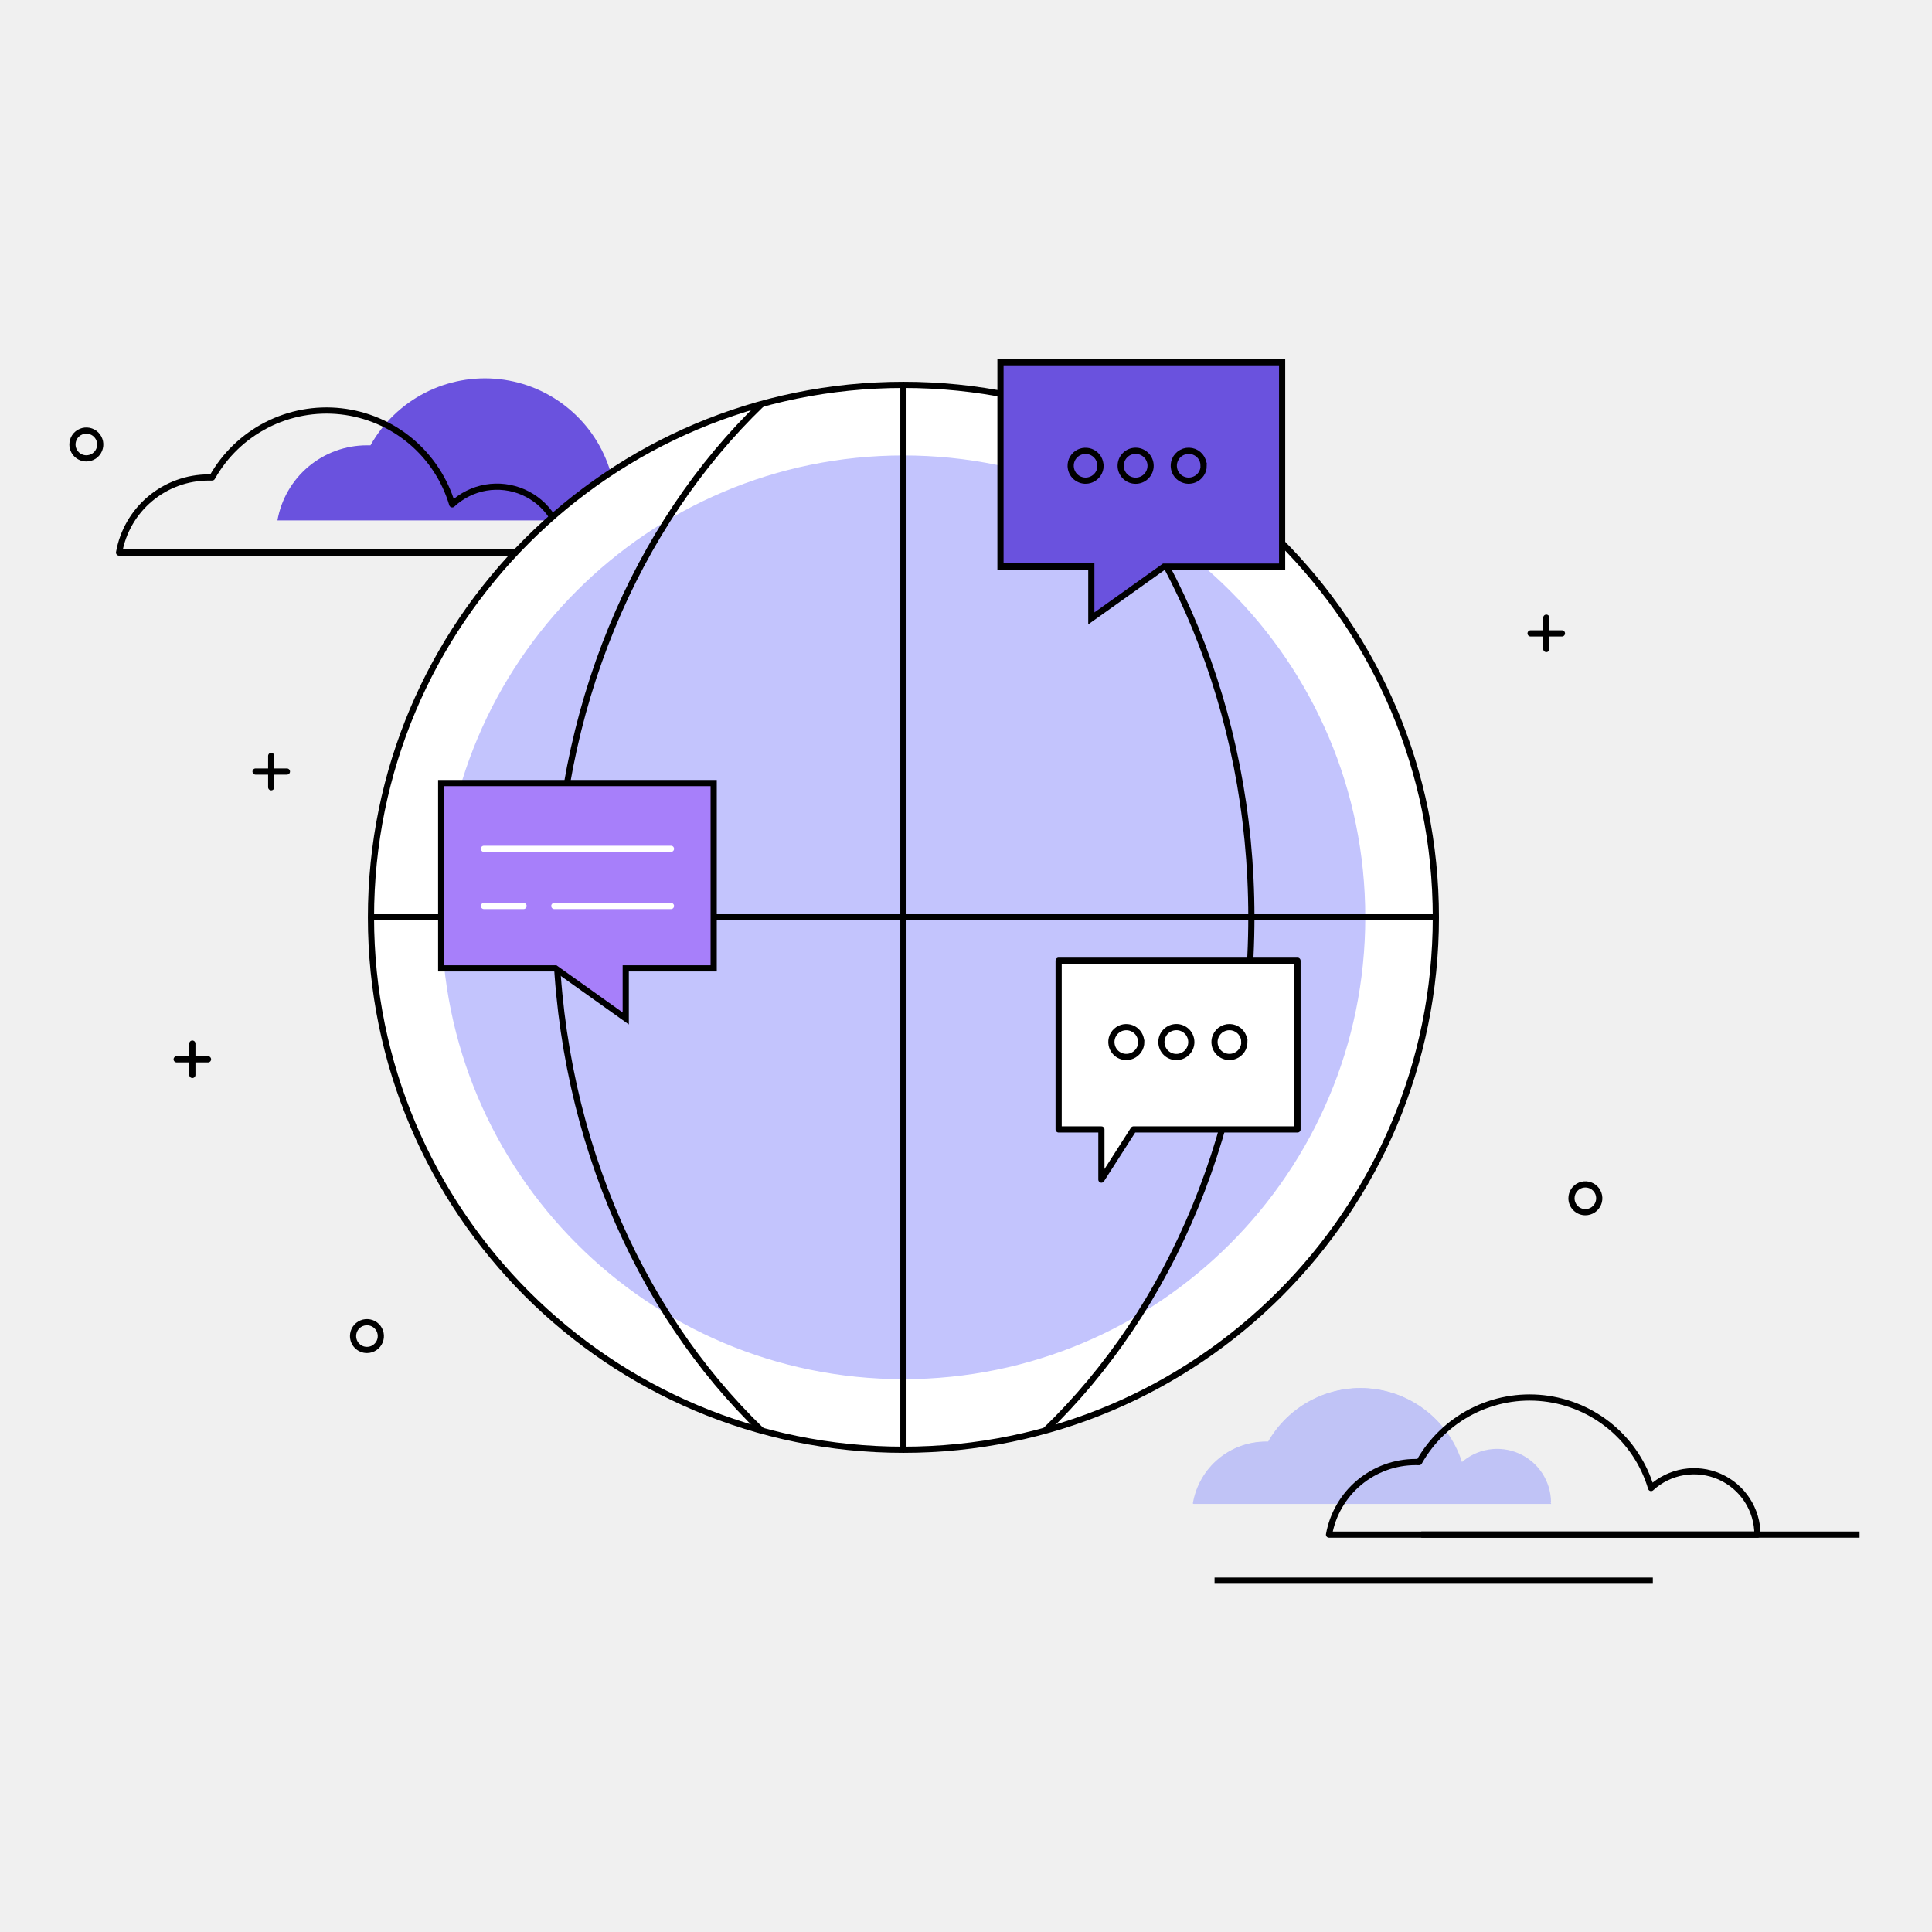
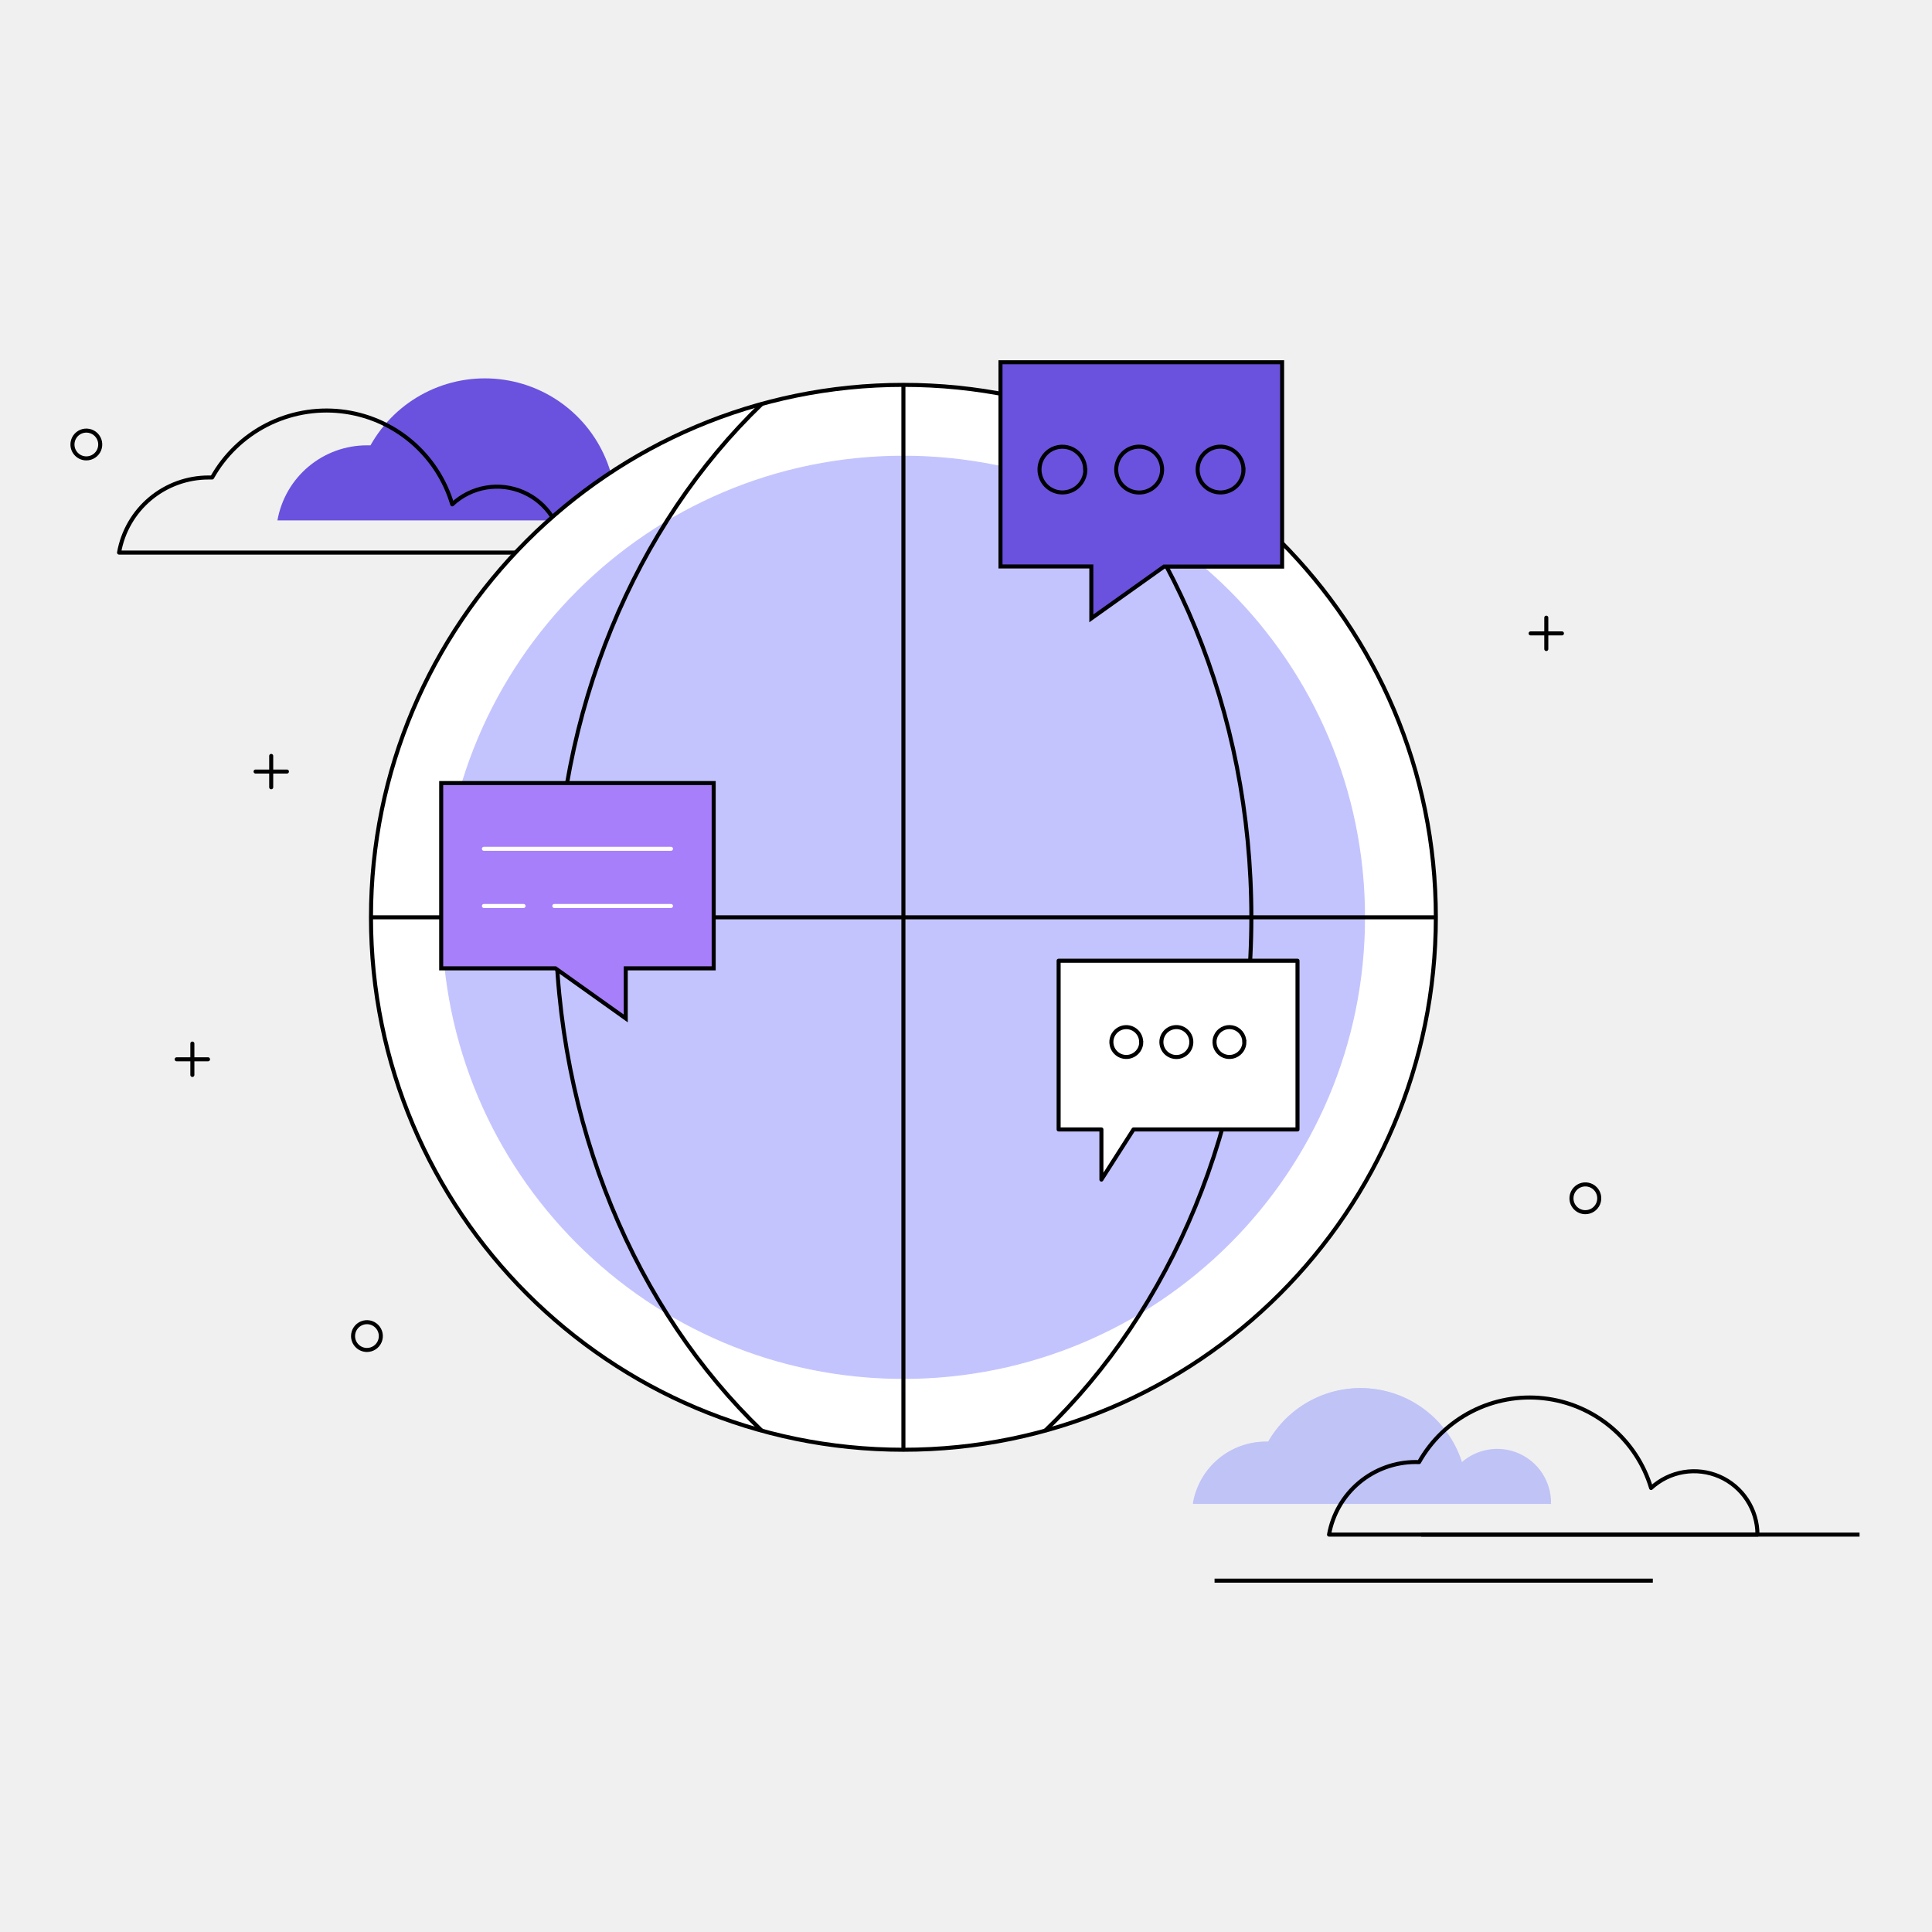
- <svg xmlns="http://www.w3.org/2000/svg" width="120" height="120" viewBox="0 0 120 120" fill="none">
-   <g clip-path="url(#clip0_299_2877)">
-     <path d="M44.757 32.324H17.232C17.462 31.016 18.146 29.832 19.164 28.979C20.181 28.126 21.467 27.659 22.794 27.66H23.012C23.795 26.264 24.973 25.129 26.398 24.398C27.822 23.668 29.43 23.373 31.022 23.551C32.613 23.729 34.116 24.372 35.344 25.4C36.572 26.427 37.469 27.794 37.925 29.328C38.506 28.785 39.234 28.424 40.018 28.289C40.802 28.154 41.608 28.253 42.337 28.571C43.066 28.89 43.685 29.415 44.119 30.082C44.553 30.749 44.782 31.528 44.778 32.324H44.757Z" fill="#6A52DE" />
-     <path d="M34.92 34.321H7.395C7.626 33.014 8.31 31.83 9.328 30.977C10.345 30.124 11.63 29.657 12.958 29.657H13.175C13.959 28.261 15.137 27.127 16.561 26.396C17.986 25.665 19.594 25.371 21.185 25.549C22.776 25.727 24.28 26.37 25.508 27.397C26.735 28.425 27.633 29.791 28.089 31.326C28.67 30.783 29.397 30.421 30.181 30.286C30.965 30.152 31.771 30.25 32.5 30.569C33.229 30.887 33.849 31.412 34.283 32.079C34.716 32.746 34.945 33.526 34.94 34.321H34.92Z" stroke="black" stroke-width="0.384" stroke-linecap="round" stroke-linejoin="round" />
-     <path d="M56.113 90.047C74.377 90.047 89.184 75.241 89.184 56.976C89.184 38.711 74.377 23.905 56.113 23.905C37.848 23.905 23.042 38.711 23.042 56.976C23.042 75.241 37.848 90.047 56.113 90.047Z" fill="white" stroke="black" stroke-width="0.384" stroke-miterlimit="10" />
+ <svg xmlns="http://www.w3.org/2000/svg" width="184" height="184" viewBox="0 0 184 184" fill="none">
+   <g clip-path="url(#clip0_367_1681)">
+     <path d="M68.627 49.563H26.422C26.776 47.558 27.825 45.742 29.385 44.435C30.945 43.127 32.916 42.41 34.951 42.412H35.285C36.486 40.271 38.292 38.532 40.476 37.411C42.661 36.291 45.127 35.839 47.566 36.112C50.006 36.385 52.311 37.37 54.194 38.946C56.077 40.522 57.453 42.617 58.152 44.97C59.043 44.137 60.158 43.583 61.36 43.377C62.563 43.17 63.799 43.321 64.917 43.809C66.034 44.298 66.984 45.103 67.65 46.126C68.315 47.148 68.666 48.343 68.659 49.563H68.627Z" fill="#6A52DE" />
+     <path d="M53.544 52.626H11.339C11.693 50.621 12.742 48.806 14.302 47.498C15.862 46.19 17.833 45.474 19.869 45.475H20.203C21.404 43.334 23.21 41.595 25.394 40.474C27.578 39.354 30.044 38.902 32.484 39.175C34.924 39.448 37.229 40.434 39.112 42.009C40.994 43.585 42.371 45.68 43.069 48.033C43.96 47.2 45.075 46.646 46.278 46.439C47.48 46.233 48.716 46.383 49.834 46.872C50.952 47.36 51.902 48.166 52.567 49.188C53.231 50.211 53.582 51.406 53.575 52.626H53.544Z" stroke="black" stroke-width="0.384" stroke-linecap="round" stroke-linejoin="round" />
+     <path d="M86.039 138.072C114.045 138.072 136.748 115.369 136.748 87.363C136.748 59.357 114.045 36.654 86.039 36.654C58.034 36.654 35.331 59.357 35.331 87.363C35.331 115.369 58.034 138.072 86.039 138.072Z" fill="white" stroke="black" stroke-width="0.384" stroke-miterlimit="10" />
    <g style="mix-blend-mode:multiply">
-       <path d="M56.113 85.615C71.93 85.615 84.752 72.793 84.752 56.976C84.752 41.159 71.93 28.337 56.113 28.337C40.296 28.337 27.474 41.159 27.474 56.976C27.474 72.793 40.296 85.615 56.113 85.615Z" fill="#C3C4FD" />
-       <path d="M56.113 85.615C71.93 85.615 84.752 72.793 84.752 56.976C84.752 41.159 71.93 28.337 56.113 28.337C40.296 28.337 27.474 41.159 27.474 56.976C27.474 72.793 40.296 85.615 56.113 85.615Z" stroke="#C3C4FD" stroke-width="0.096" stroke-miterlimit="10" />
+       <path d="M86.04 131.277C110.293 131.277 129.954 111.616 129.954 87.363C129.954 63.111 110.293 43.45 86.04 43.45C61.787 43.45 42.127 63.111 42.127 87.363C42.127 111.616 61.787 131.277 86.04 131.277Z" fill="#C3C4FD" />
+       <path d="M86.04 131.277C110.293 131.277 129.954 111.616 129.954 87.363C129.954 63.111 110.293 43.45 86.04 43.45C61.787 43.45 42.127 63.111 42.127 87.363C42.127 111.616 61.787 131.277 86.04 131.277Z" stroke="#C3C4FD" stroke-width="0.096" stroke-miterlimit="10" />
    </g>
-     <path d="M47.328 88.879C39.507 81.357 34.508 69.862 34.508 56.979C34.508 44.096 39.507 32.598 47.328 25.077" stroke="black" stroke-width="0.384" stroke-miterlimit="10" />
-     <path d="M64.903 25.074C72.724 32.595 77.725 44.09 77.725 56.974C77.725 69.858 72.719 81.355 64.903 88.876" stroke="black" stroke-width="0.384" stroke-miterlimit="10" />
-     <path d="M23.042 56.976H89.184" stroke="black" stroke-width="0.384" stroke-miterlimit="10" />
-     <path d="M56.113 23.906V90.047" stroke="black" stroke-width="0.384" stroke-miterlimit="10" />
-     <path d="M96.286 93.312H74.137C74.325 92.259 74.877 91.307 75.697 90.621C76.516 89.935 77.551 89.559 78.62 89.559H78.793C79.425 88.439 80.372 87.529 81.517 86.944C82.662 86.358 83.954 86.122 85.231 86.266C86.509 86.409 87.717 86.924 88.704 87.749C89.691 88.573 90.413 89.67 90.782 90.901C91.251 90.474 91.835 90.192 92.462 90.089C93.088 89.987 93.731 90.069 94.312 90.325C94.894 90.581 95.388 91 95.736 91.532C96.083 92.063 96.269 92.684 96.27 93.319L96.286 93.312Z" fill="#C0C3F6" />
-     <path d="M96.284 93.312V93.248H74.136V93.308H74.197C74.383 92.268 74.929 91.327 75.74 90.651C76.551 89.974 77.574 89.605 78.63 89.608H78.8C78.811 89.608 78.823 89.605 78.832 89.599C78.843 89.594 78.851 89.585 78.856 89.575C79.486 88.471 80.426 87.576 81.559 87.001C82.692 86.425 83.969 86.195 85.232 86.338C86.495 86.481 87.688 86.991 88.664 87.805C89.64 88.619 90.356 89.701 90.723 90.918C90.725 90.928 90.729 90.937 90.736 90.944C90.744 90.951 90.753 90.956 90.763 90.958C90.771 90.964 90.781 90.967 90.791 90.967C90.801 90.967 90.811 90.964 90.819 90.958C91.28 90.538 91.853 90.26 92.468 90.159C93.084 90.057 93.715 90.137 94.287 90.387C94.858 90.637 95.344 91.048 95.687 91.57C96.029 92.091 96.213 92.7 96.216 93.324H96.337C96.335 92.677 96.145 92.043 95.79 91.502C95.435 90.96 94.93 90.534 94.337 90.273C93.744 90.013 93.088 89.931 92.449 90.037C91.81 90.143 91.216 90.432 90.738 90.869L90.779 90.914H90.839C90.463 89.674 89.732 88.572 88.736 87.744C87.74 86.916 86.523 86.398 85.236 86.255C83.948 86.112 82.647 86.35 81.494 86.94C80.341 87.529 79.385 88.444 78.747 89.571L78.804 89.599V89.539H78.626C77.545 89.539 76.499 89.921 75.67 90.615C74.842 91.31 74.284 92.275 74.096 93.34C74.092 93.348 74.09 93.357 74.09 93.366C74.09 93.375 74.092 93.384 74.096 93.392C74.109 93.405 74.126 93.412 74.145 93.412H96.281C96.295 93.418 96.311 93.418 96.325 93.412C96.336 93.4 96.343 93.385 96.346 93.368L96.284 93.312Z" fill="#C0C3F6" />
-     <path d="M22.792 83.849C22.963 83.849 23.129 83.798 23.271 83.703C23.413 83.608 23.524 83.474 23.589 83.316C23.655 83.158 23.672 82.985 23.638 82.817C23.605 82.65 23.523 82.496 23.402 82.375C23.282 82.254 23.128 82.172 22.96 82.139C22.793 82.106 22.619 82.123 22.462 82.188C22.304 82.254 22.169 82.364 22.074 82.506C21.979 82.648 21.929 82.815 21.929 82.986C21.929 83.215 22.02 83.434 22.181 83.596C22.343 83.758 22.563 83.849 22.792 83.849Z" stroke="black" stroke-width="0.384" stroke-miterlimit="10" />
-     <path d="M5.363 28.471C5.534 28.471 5.701 28.42 5.843 28.326C5.985 28.231 6.095 28.096 6.161 27.938C6.226 27.78 6.243 27.607 6.21 27.439C6.176 27.272 6.094 27.118 5.973 26.998C5.853 26.877 5.699 26.795 5.532 26.761C5.364 26.728 5.191 26.745 5.033 26.811C4.875 26.876 4.74 26.986 4.645 27.128C4.551 27.27 4.5 27.437 4.5 27.608C4.5 27.837 4.591 28.056 4.753 28.218C4.915 28.38 5.134 28.471 5.363 28.471V28.471Z" stroke="black" stroke-width="0.384" stroke-miterlimit="10" />
-     <path d="M98.47 75.291C98.64 75.291 98.807 75.24 98.949 75.146C99.091 75.051 99.202 74.916 99.267 74.758C99.332 74.601 99.35 74.427 99.316 74.26C99.283 74.092 99.201 73.938 99.08 73.818C98.959 73.697 98.805 73.615 98.638 73.581C98.471 73.548 98.297 73.565 98.139 73.63C97.982 73.696 97.847 73.806 97.752 73.948C97.657 74.09 97.607 74.257 97.607 74.428C97.607 74.657 97.698 74.876 97.859 75.038C98.021 75.2 98.241 75.291 98.47 75.291V75.291Z" stroke="black" stroke-width="0.384" stroke-miterlimit="10" />
-     <path d="M11.948 66.766V64.819" stroke="black" stroke-width="0.384" stroke-linecap="round" stroke-linejoin="round" />
-     <path d="M10.973 65.795H12.92" stroke="black" stroke-width="0.384" stroke-linecap="round" stroke-linejoin="round" />
-     <path d="M16.845 48.898V46.951" stroke="black" stroke-width="0.384" stroke-linecap="round" stroke-linejoin="round" />
-     <path d="M15.874 47.922H17.821" stroke="black" stroke-width="0.384" stroke-linecap="round" stroke-linejoin="round" />
-     <path d="M96.044 40.312V38.365" stroke="black" stroke-width="0.384" stroke-linecap="round" stroke-linejoin="round" />
-     <path d="M95.068 39.341H97.015" stroke="black" stroke-width="0.384" stroke-linecap="round" stroke-linejoin="round" />
-     <path fill-rule="evenodd" clip-rule="evenodd" d="M67.784 38.409V35.184H62.142V22.5H79.635V35.192H72.3L67.784 38.409Z" fill="#6A52DE" stroke="black" stroke-width="0.384" stroke-miterlimit="10" />
-     <path d="M68.41 73.267V70.151H65.754V59.672H80.59V70.151H70.405L68.41 73.267Z" fill="white" stroke="black" stroke-width="0.384" stroke-linejoin="round" />
-     <path d="M70.887 64.722C70.887 64.906 70.832 65.085 70.729 65.238C70.627 65.39 70.481 65.509 70.312 65.579C70.185 65.632 70.048 65.656 69.911 65.649C69.774 65.642 69.64 65.605 69.519 65.541C69.398 65.476 69.293 65.385 69.212 65.275C69.13 65.164 69.074 65.037 69.048 64.903C69.011 64.723 69.029 64.537 69.099 64.368C69.17 64.198 69.29 64.054 69.442 63.951C69.581 63.859 69.743 63.806 69.909 63.798C70.076 63.79 70.242 63.827 70.39 63.906C70.537 63.984 70.661 64.102 70.747 64.245C70.833 64.388 70.879 64.551 70.88 64.719L70.887 64.722Z" stroke="black" stroke-width="0.384" />
-     <path d="M73.995 64.722C73.996 64.953 73.91 65.176 73.755 65.347C73.601 65.518 73.388 65.626 73.158 65.648C72.929 65.671 72.699 65.608 72.513 65.471C72.328 65.334 72.2 65.132 72.155 64.906C72.109 64.68 72.15 64.445 72.268 64.247C72.387 64.049 72.575 63.902 72.796 63.835C73.016 63.767 73.254 63.785 73.463 63.883C73.671 63.982 73.836 64.154 73.924 64.367C73.971 64.48 73.995 64.6 73.995 64.722V64.722Z" stroke="black" stroke-width="0.384" />
-     <path d="M77.293 64.722C77.292 64.906 77.237 65.085 77.135 65.238C77.032 65.39 76.887 65.509 76.717 65.579C76.59 65.632 76.454 65.655 76.317 65.649C76.18 65.642 76.046 65.605 75.925 65.54C75.804 65.476 75.698 65.385 75.617 65.275C75.535 65.164 75.479 65.037 75.453 64.903C75.416 64.723 75.435 64.537 75.506 64.368C75.588 64.169 75.736 64.005 75.925 63.904C76.114 63.803 76.333 63.77 76.543 63.812C76.754 63.854 76.943 63.968 77.079 64.134C77.215 64.3 77.289 64.508 77.289 64.722H77.293Z" stroke="black" stroke-width="0.384" />
-     <path fill-rule="evenodd" clip-rule="evenodd" d="M38.866 63.257V60.146H44.328V48.637H27.403V60.146H34.5L38.866 63.257Z" fill="#A77FFA" stroke="black" stroke-width="0.384" stroke-miterlimit="10" />
-     <path d="M41.676 52.721H30.056" stroke="white" stroke-width="0.383" stroke-linecap="round" stroke-linejoin="round" />
-     <path d="M41.676 56.272H34.429" stroke="white" stroke-width="0.383" stroke-linecap="round" stroke-linejoin="round" />
-     <path d="M32.519 56.272H30.056" stroke="white" stroke-width="0.383" stroke-linecap="round" stroke-linejoin="round" />
-     <path d="M88.278 95.317H115.5" stroke="black" stroke-width="0.384" stroke-miterlimit="10" />
-     <path d="M75.438 98.177H102.66" stroke="black" stroke-width="0.384" stroke-miterlimit="10" />
-     <path d="M109.16 95.317H82.548C82.774 94.053 83.436 92.909 84.421 92.085C85.405 91.261 86.648 90.809 87.931 90.81C88.001 90.81 88.073 90.809 88.142 90.814C88.9 89.467 90.038 88.373 91.414 87.668C92.79 86.963 94.343 86.679 95.879 86.85C97.415 87.022 98.868 87.641 100.054 88.632C101.241 89.623 102.11 90.941 102.552 92.423C103.115 91.904 103.817 91.561 104.571 91.435C105.326 91.309 106.101 91.406 106.802 91.713C107.503 92.02 108.099 92.525 108.517 93.165C108.936 93.805 109.159 94.554 109.159 95.319L109.16 95.317Z" stroke="black" stroke-width="0.384" stroke-linecap="round" stroke-linejoin="round" />
-     <path d="M68.358 28.928C68.357 29.112 68.302 29.291 68.2 29.444C68.097 29.596 67.952 29.715 67.782 29.785C67.656 29.837 67.519 29.861 67.382 29.855C67.245 29.848 67.111 29.811 66.99 29.746C66.869 29.681 66.764 29.591 66.682 29.48C66.601 29.37 66.545 29.243 66.518 29.108C66.482 28.929 66.5 28.742 66.57 28.573C66.641 28.404 66.76 28.259 66.912 28.157C67.052 28.065 67.213 28.012 67.38 28.004C67.547 27.996 67.713 28.033 67.861 28.111C68.008 28.19 68.131 28.307 68.218 28.45C68.304 28.593 68.35 28.757 68.351 28.924L68.358 28.928Z" stroke="black" stroke-width="0.384" />
-     <path d="M71.466 28.928C71.466 29.159 71.381 29.381 71.226 29.552C71.071 29.724 70.859 29.831 70.629 29.854C70.399 29.877 70.169 29.814 69.984 29.676C69.798 29.539 69.671 29.338 69.625 29.112C69.58 28.885 69.621 28.65 69.739 28.452C69.858 28.254 70.045 28.107 70.266 28.04C70.487 27.973 70.725 27.99 70.933 28.089C71.142 28.187 71.307 28.36 71.395 28.573C71.442 28.686 71.466 28.806 71.466 28.928V28.928Z" stroke="black" stroke-width="0.384" />
-     <path d="M74.763 28.928C74.763 29.112 74.708 29.291 74.605 29.444C74.503 29.596 74.358 29.715 74.188 29.784C74.061 29.837 73.924 29.861 73.787 29.855C73.65 29.848 73.516 29.811 73.395 29.746C73.274 29.681 73.169 29.591 73.088 29.48C73.006 29.37 72.95 29.243 72.924 29.108C72.887 28.929 72.906 28.742 72.976 28.573C73.058 28.375 73.206 28.211 73.396 28.11C73.585 28.008 73.803 27.976 74.014 28.018C74.224 28.06 74.414 28.173 74.55 28.339C74.686 28.505 74.76 28.713 74.759 28.928H74.763Z" stroke="black" stroke-width="0.384" />
+     <path d="M72.57 136.281C60.578 124.748 52.912 107.122 52.912 87.368C52.912 67.614 60.578 49.983 72.57 38.451" stroke="black" stroke-width="0.384" stroke-miterlimit="10" />
+     <path d="M99.518 38.447C111.51 49.979 119.177 67.605 119.177 87.36C119.177 107.116 111.503 124.745 99.518 136.277" stroke="black" stroke-width="0.384" stroke-miterlimit="10" />
+     <path d="M35.331 87.363H136.748" stroke="black" stroke-width="0.384" stroke-miterlimit="10" />
+     <path d="M86.039 36.656V138.072" stroke="black" stroke-width="0.384" stroke-miterlimit="10" />
+     <path d="M147.638 143.078H113.677C113.965 141.464 114.811 140.004 116.068 138.952C117.325 137.9 118.912 137.323 120.55 137.324H120.817C121.785 135.606 123.238 134.212 124.993 133.314C126.748 132.416 128.729 132.054 130.688 132.274C132.648 132.493 134.499 133.284 136.013 134.548C137.526 135.812 138.634 137.493 139.198 139.382C139.918 138.727 140.813 138.294 141.774 138.137C142.735 137.98 143.721 138.105 144.613 138.498C145.504 138.89 146.262 139.533 146.795 140.348C147.328 141.164 147.612 142.116 147.614 143.09L147.638 143.078Z" fill="#C0C3F6" />
+     <path d="M147.636 143.078V142.979H113.675V143.072H113.769C114.054 141.478 114.892 140.035 116.135 138.998C117.378 137.96 118.947 137.394 120.566 137.399H120.827C120.844 137.399 120.861 137.394 120.877 137.385C120.892 137.377 120.905 137.364 120.913 137.349C121.879 135.656 123.32 134.284 125.057 133.401C126.795 132.519 128.753 132.165 130.689 132.384C132.625 132.604 134.455 133.386 135.951 134.634C137.448 135.882 138.546 137.542 139.108 139.407C139.111 139.422 139.118 139.436 139.129 139.447C139.141 139.458 139.155 139.465 139.17 139.469C139.183 139.478 139.198 139.483 139.213 139.482C139.228 139.483 139.243 139.478 139.255 139.469C139.962 138.825 140.841 138.399 141.784 138.243C142.728 138.088 143.697 138.209 144.573 138.593C145.449 138.977 146.194 139.607 146.72 140.407C147.245 141.206 147.527 142.141 147.532 143.097H147.717C147.714 142.104 147.423 141.133 146.878 140.303C146.334 139.473 145.56 138.818 144.65 138.419C143.741 138.021 142.735 137.895 141.756 138.057C140.776 138.219 139.864 138.662 139.132 139.332L139.195 139.402H139.286C138.711 137.501 137.59 135.811 136.063 134.541C134.535 133.271 132.669 132.477 130.695 132.258C128.721 132.039 126.726 132.404 124.957 133.308C123.189 134.211 121.724 135.615 120.746 137.343L120.832 137.385V137.293H120.56C118.902 137.294 117.298 137.878 116.027 138.944C114.757 140.009 113.903 141.488 113.614 143.121C113.608 143.134 113.605 143.148 113.605 143.162C113.605 143.176 113.608 143.189 113.614 143.202C113.634 143.221 113.66 143.232 113.688 143.232H147.63C147.652 143.241 147.676 143.241 147.698 143.232C147.715 143.213 147.726 143.19 147.73 143.165L147.636 143.078Z" fill="#C0C3F6" />
+     <path d="M34.947 128.568C35.209 128.568 35.465 128.49 35.683 128.345C35.9 128.2 36.07 127.993 36.17 127.751C36.27 127.509 36.297 127.243 36.246 126.986C36.194 126.73 36.069 126.494 35.883 126.309C35.698 126.124 35.462 125.998 35.206 125.946C34.949 125.895 34.683 125.922 34.441 126.022C34.199 126.122 33.992 126.292 33.847 126.509C33.702 126.727 33.624 126.983 33.624 127.245C33.624 127.596 33.763 127.932 34.012 128.18C34.26 128.429 34.596 128.568 34.947 128.568Z" stroke="black" stroke-width="0.384" stroke-miterlimit="10" />
+     <path d="M8.223 43.656C8.485 43.656 8.741 43.578 8.959 43.433C9.176 43.287 9.346 43.08 9.446 42.839C9.546 42.597 9.572 42.331 9.521 42.074C9.47 41.817 9.344 41.581 9.159 41.396C8.974 41.211 8.738 41.085 8.482 41.034C8.225 40.983 7.959 41.009 7.717 41.109C7.475 41.209 7.268 41.379 7.123 41.597C6.978 41.815 6.9 42.07 6.9 42.332C6.9 42.683 7.039 43.02 7.288 43.268C7.536 43.516 7.872 43.656 8.223 43.656V43.656Z" stroke="black" stroke-width="0.384" stroke-miterlimit="10" />
+     <path d="M150.987 115.446C151.249 115.446 151.505 115.369 151.722 115.223C151.94 115.078 152.109 114.871 152.21 114.629C152.31 114.388 152.336 114.121 152.285 113.865C152.234 113.608 152.108 113.372 151.923 113.187C151.738 113.002 151.502 112.876 151.245 112.825C150.988 112.774 150.722 112.8 150.48 112.9C150.239 113 150.032 113.17 149.886 113.388C149.741 113.605 149.663 113.861 149.663 114.123C149.663 114.474 149.803 114.811 150.051 115.059C150.299 115.307 150.636 115.446 150.987 115.446V115.446Z" stroke="black" stroke-width="0.384" stroke-miterlimit="10" />
+     <path d="M18.321 102.375V99.389" stroke="black" stroke-width="0.384" stroke-linecap="round" stroke-linejoin="round" />
+     <path d="M16.826 100.885H19.811" stroke="black" stroke-width="0.384" stroke-linecap="round" stroke-linejoin="round" />
+     <path d="M25.829 74.977V71.992" stroke="black" stroke-width="0.384" stroke-linecap="round" stroke-linejoin="round" />
+     <path d="M24.341 73.481H27.326" stroke="black" stroke-width="0.384" stroke-linecap="round" stroke-linejoin="round" />
+     <path d="M147.267 61.812V58.827" stroke="black" stroke-width="0.384" stroke-linecap="round" stroke-linejoin="round" />
+     <path d="M145.771 60.323H148.757" stroke="black" stroke-width="0.384" stroke-linecap="round" stroke-linejoin="round" />
+     <path fill-rule="evenodd" clip-rule="evenodd" d="M103.936 58.893V53.95H95.285V34.5H122.106V53.961H110.86L103.936 58.893Z" fill="#6A52DE" stroke="black" stroke-width="0.384" stroke-miterlimit="10" />
+     <path d="M104.896 112.343V107.566H100.822V91.497H123.572V107.566H107.954L104.896 112.343Z" fill="white" stroke="black" stroke-width="0.384" stroke-linejoin="round" />
+     <path d="M108.693 99.241C108.693 99.523 108.609 99.798 108.451 100.031C108.294 100.265 108.072 100.447 107.811 100.554C107.617 100.635 107.407 100.672 107.197 100.662C106.987 100.651 106.782 100.595 106.596 100.496C106.411 100.396 106.25 100.257 106.124 100.088C105.999 99.919 105.914 99.724 105.873 99.517C105.817 99.242 105.845 98.956 105.952 98.697C106.061 98.438 106.244 98.216 106.477 98.059C106.691 97.917 106.939 97.836 107.195 97.823C107.451 97.811 107.705 97.868 107.931 97.989C108.157 98.11 108.346 98.289 108.479 98.508C108.611 98.728 108.682 98.979 108.683 99.235L108.693 99.241Z" stroke="black" stroke-width="0.384" />
+     <path d="M113.459 99.241C113.46 99.595 113.329 99.936 113.092 100.198C112.854 100.461 112.528 100.626 112.176 100.661C111.824 100.696 111.471 100.599 111.187 100.388C110.902 100.178 110.707 99.869 110.637 99.522C110.568 99.175 110.63 98.815 110.811 98.511C110.993 98.208 111.281 97.983 111.62 97.88C111.958 97.777 112.323 97.803 112.643 97.954C112.963 98.105 113.215 98.37 113.351 98.697C113.423 98.869 113.46 99.054 113.459 99.241V99.241Z" stroke="black" stroke-width="0.384" />
+     <path d="M118.515 99.241C118.514 99.522 118.43 99.798 118.273 100.031C118.116 100.265 117.893 100.447 117.633 100.554C117.439 100.635 117.229 100.672 117.019 100.662C116.809 100.651 116.603 100.595 116.418 100.495C116.232 100.396 116.071 100.257 115.946 100.088C115.821 99.919 115.735 99.724 115.695 99.517C115.639 99.242 115.667 98.956 115.775 98.697C115.901 98.393 116.128 98.141 116.418 97.986C116.708 97.831 117.043 97.781 117.366 97.845C117.689 97.909 117.979 98.084 118.188 98.338C118.396 98.593 118.51 98.912 118.509 99.241H118.515Z" stroke="black" stroke-width="0.384" />
+     <path fill-rule="evenodd" clip-rule="evenodd" d="M59.595 96.994V92.223H67.97V74.577H42.018V92.223H52.9L59.595 96.994Z" fill="#A77FFA" stroke="black" stroke-width="0.384" stroke-miterlimit="10" />
+     <path d="M63.903 80.838H46.086" stroke="white" stroke-width="0.383" stroke-linecap="round" stroke-linejoin="round" />
+     <path d="M63.903 86.284H52.792" stroke="white" stroke-width="0.383" stroke-linecap="round" stroke-linejoin="round" />
+     <path d="M49.862 86.284H46.086" stroke="white" stroke-width="0.383" stroke-linecap="round" stroke-linejoin="round" />
+     <path d="M135.36 146.153H177.1" stroke="black" stroke-width="0.384" stroke-miterlimit="10" />
+     <path d="M115.672 150.538H157.412" stroke="black" stroke-width="0.384" stroke-miterlimit="10" />
+     <path d="M167.379 146.153H126.574C126.919 144.215 127.936 142.461 129.445 141.197C130.954 139.933 132.86 139.241 134.828 139.241C134.936 139.241 135.045 139.241 135.15 139.249C136.313 137.183 138.058 135.505 140.168 134.424C142.278 133.343 144.659 132.907 147.015 133.17C149.37 133.433 151.597 134.384 153.416 135.903C155.236 137.422 156.568 139.444 157.247 141.715C158.11 140.92 159.186 140.394 160.343 140.201C161.5 140.007 162.688 140.155 163.763 140.626C164.837 141.097 165.751 141.871 166.393 142.853C167.035 143.835 167.377 144.983 167.377 146.156L167.379 146.153Z" stroke="black" stroke-width="0.384" stroke-linecap="round" stroke-linejoin="round" />
+     <path d="M103.368 44.72C103.367 45.152 103.238 45.573 102.997 45.932C102.756 46.29 102.414 46.569 102.015 46.733C101.717 46.857 101.395 46.914 101.073 46.898C100.751 46.883 100.436 46.795 100.152 46.643C99.867 46.491 99.62 46.278 99.429 46.018C99.237 45.759 99.105 45.46 99.043 45.144C98.958 44.721 99 44.283 99.165 43.886C99.332 43.488 99.612 43.148 99.97 42.907C100.297 42.69 100.677 42.565 101.07 42.546C101.462 42.528 101.852 42.615 102.199 42.8C102.545 42.985 102.836 43.26 103.039 43.596C103.242 43.933 103.35 44.318 103.352 44.711L103.368 44.72Z" stroke="black" stroke-width="0.384" />
+     <path d="M110.676 44.719C110.676 45.262 110.475 45.785 110.111 46.188C109.748 46.59 109.247 46.843 108.707 46.897C108.168 46.95 107.627 46.802 107.191 46.479C106.755 46.156 106.454 45.683 106.348 45.151C106.242 44.619 106.337 44.067 106.615 43.601C106.894 43.136 107.336 42.79 107.855 42.632C108.374 42.474 108.933 42.515 109.423 42.747C109.914 42.978 110.301 43.384 110.509 43.885C110.619 44.149 110.676 44.433 110.676 44.719V44.719Z" stroke="black" stroke-width="0.384" />
+     <path d="M118.428 44.719C118.427 45.151 118.298 45.573 118.057 45.931C117.816 46.29 117.474 46.569 117.075 46.733C116.777 46.857 116.455 46.913 116.133 46.898C115.811 46.882 115.496 46.795 115.212 46.643C114.927 46.491 114.68 46.277 114.488 46.018C114.297 45.759 114.165 45.46 114.103 45.143C114.017 44.721 114.06 44.283 114.227 43.885C114.419 43.419 114.768 43.034 115.212 42.795C115.657 42.557 116.171 42.481 116.666 42.58C117.16 42.678 117.606 42.945 117.925 43.336C118.245 43.726 118.42 44.215 118.419 44.719H118.428Z" stroke="black" stroke-width="0.384" />
  </g>
  <defs>
-     <clipPath id="clip0_299_2877">
-       <rect width="120" height="120" fill="white" />
+     <clipPath id="clip0_367_1681">
+       <rect width="184" height="184" fill="white" />
    </clipPath>
  </defs>
</svg>
